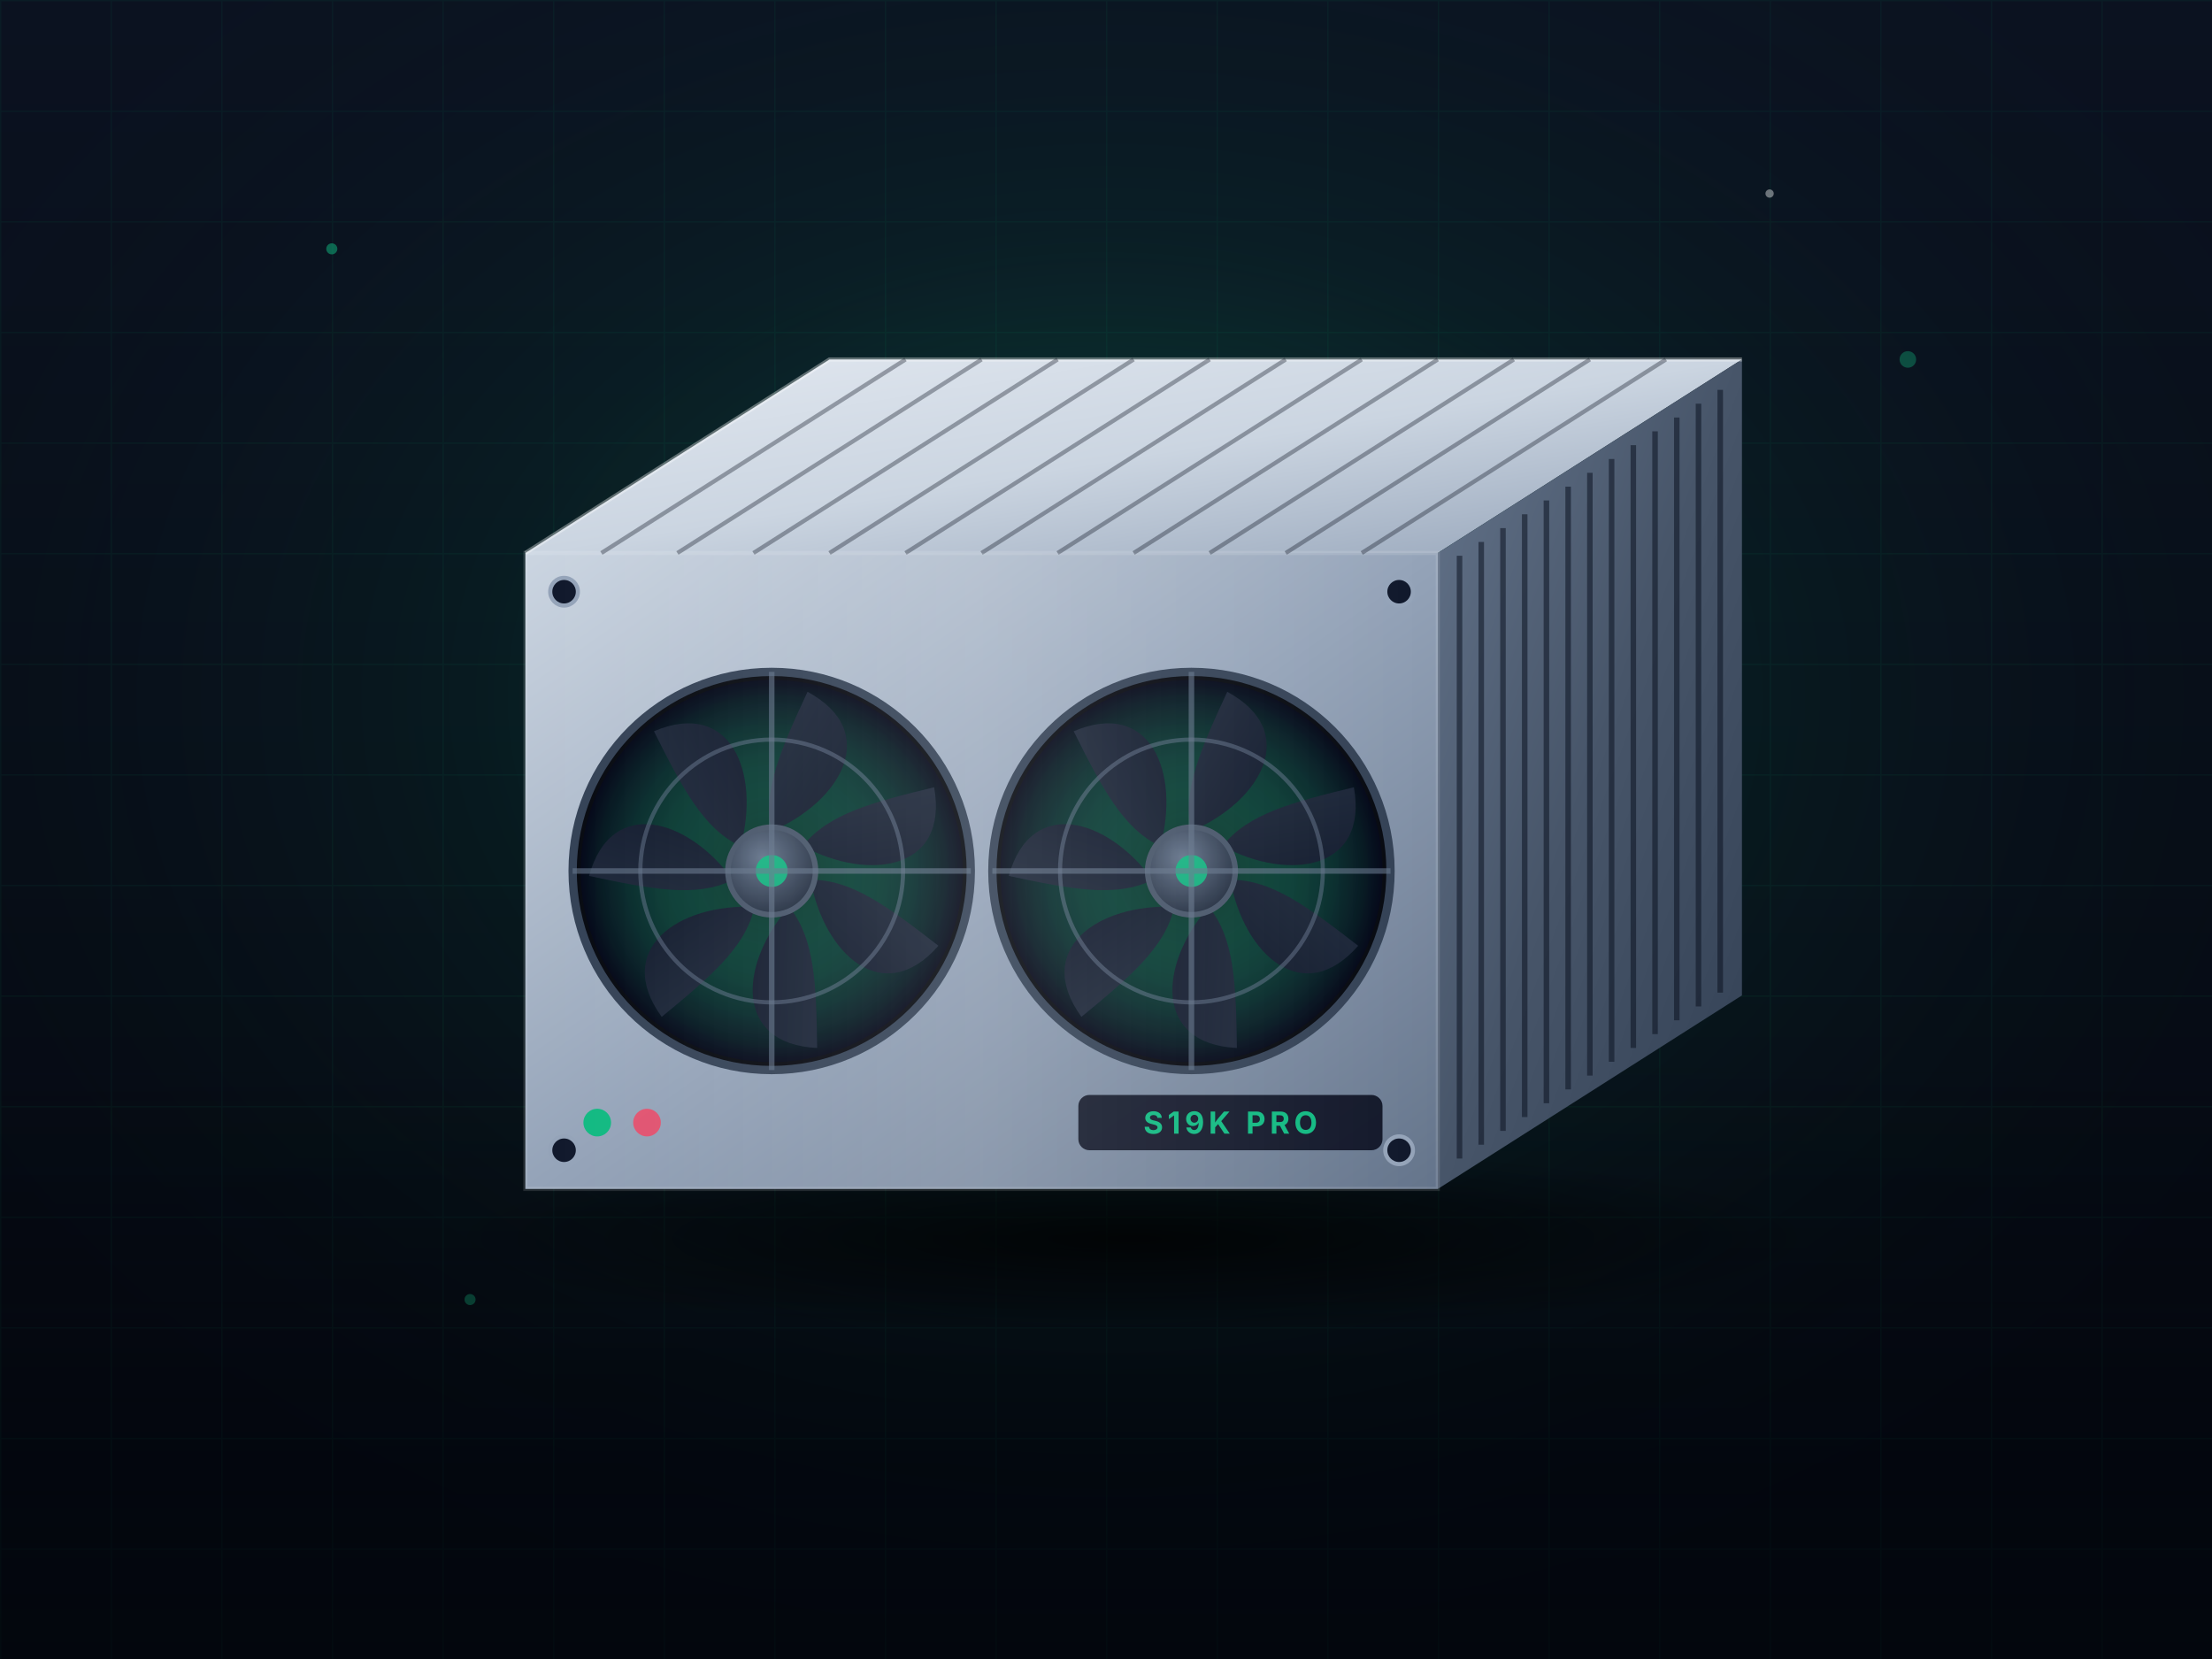
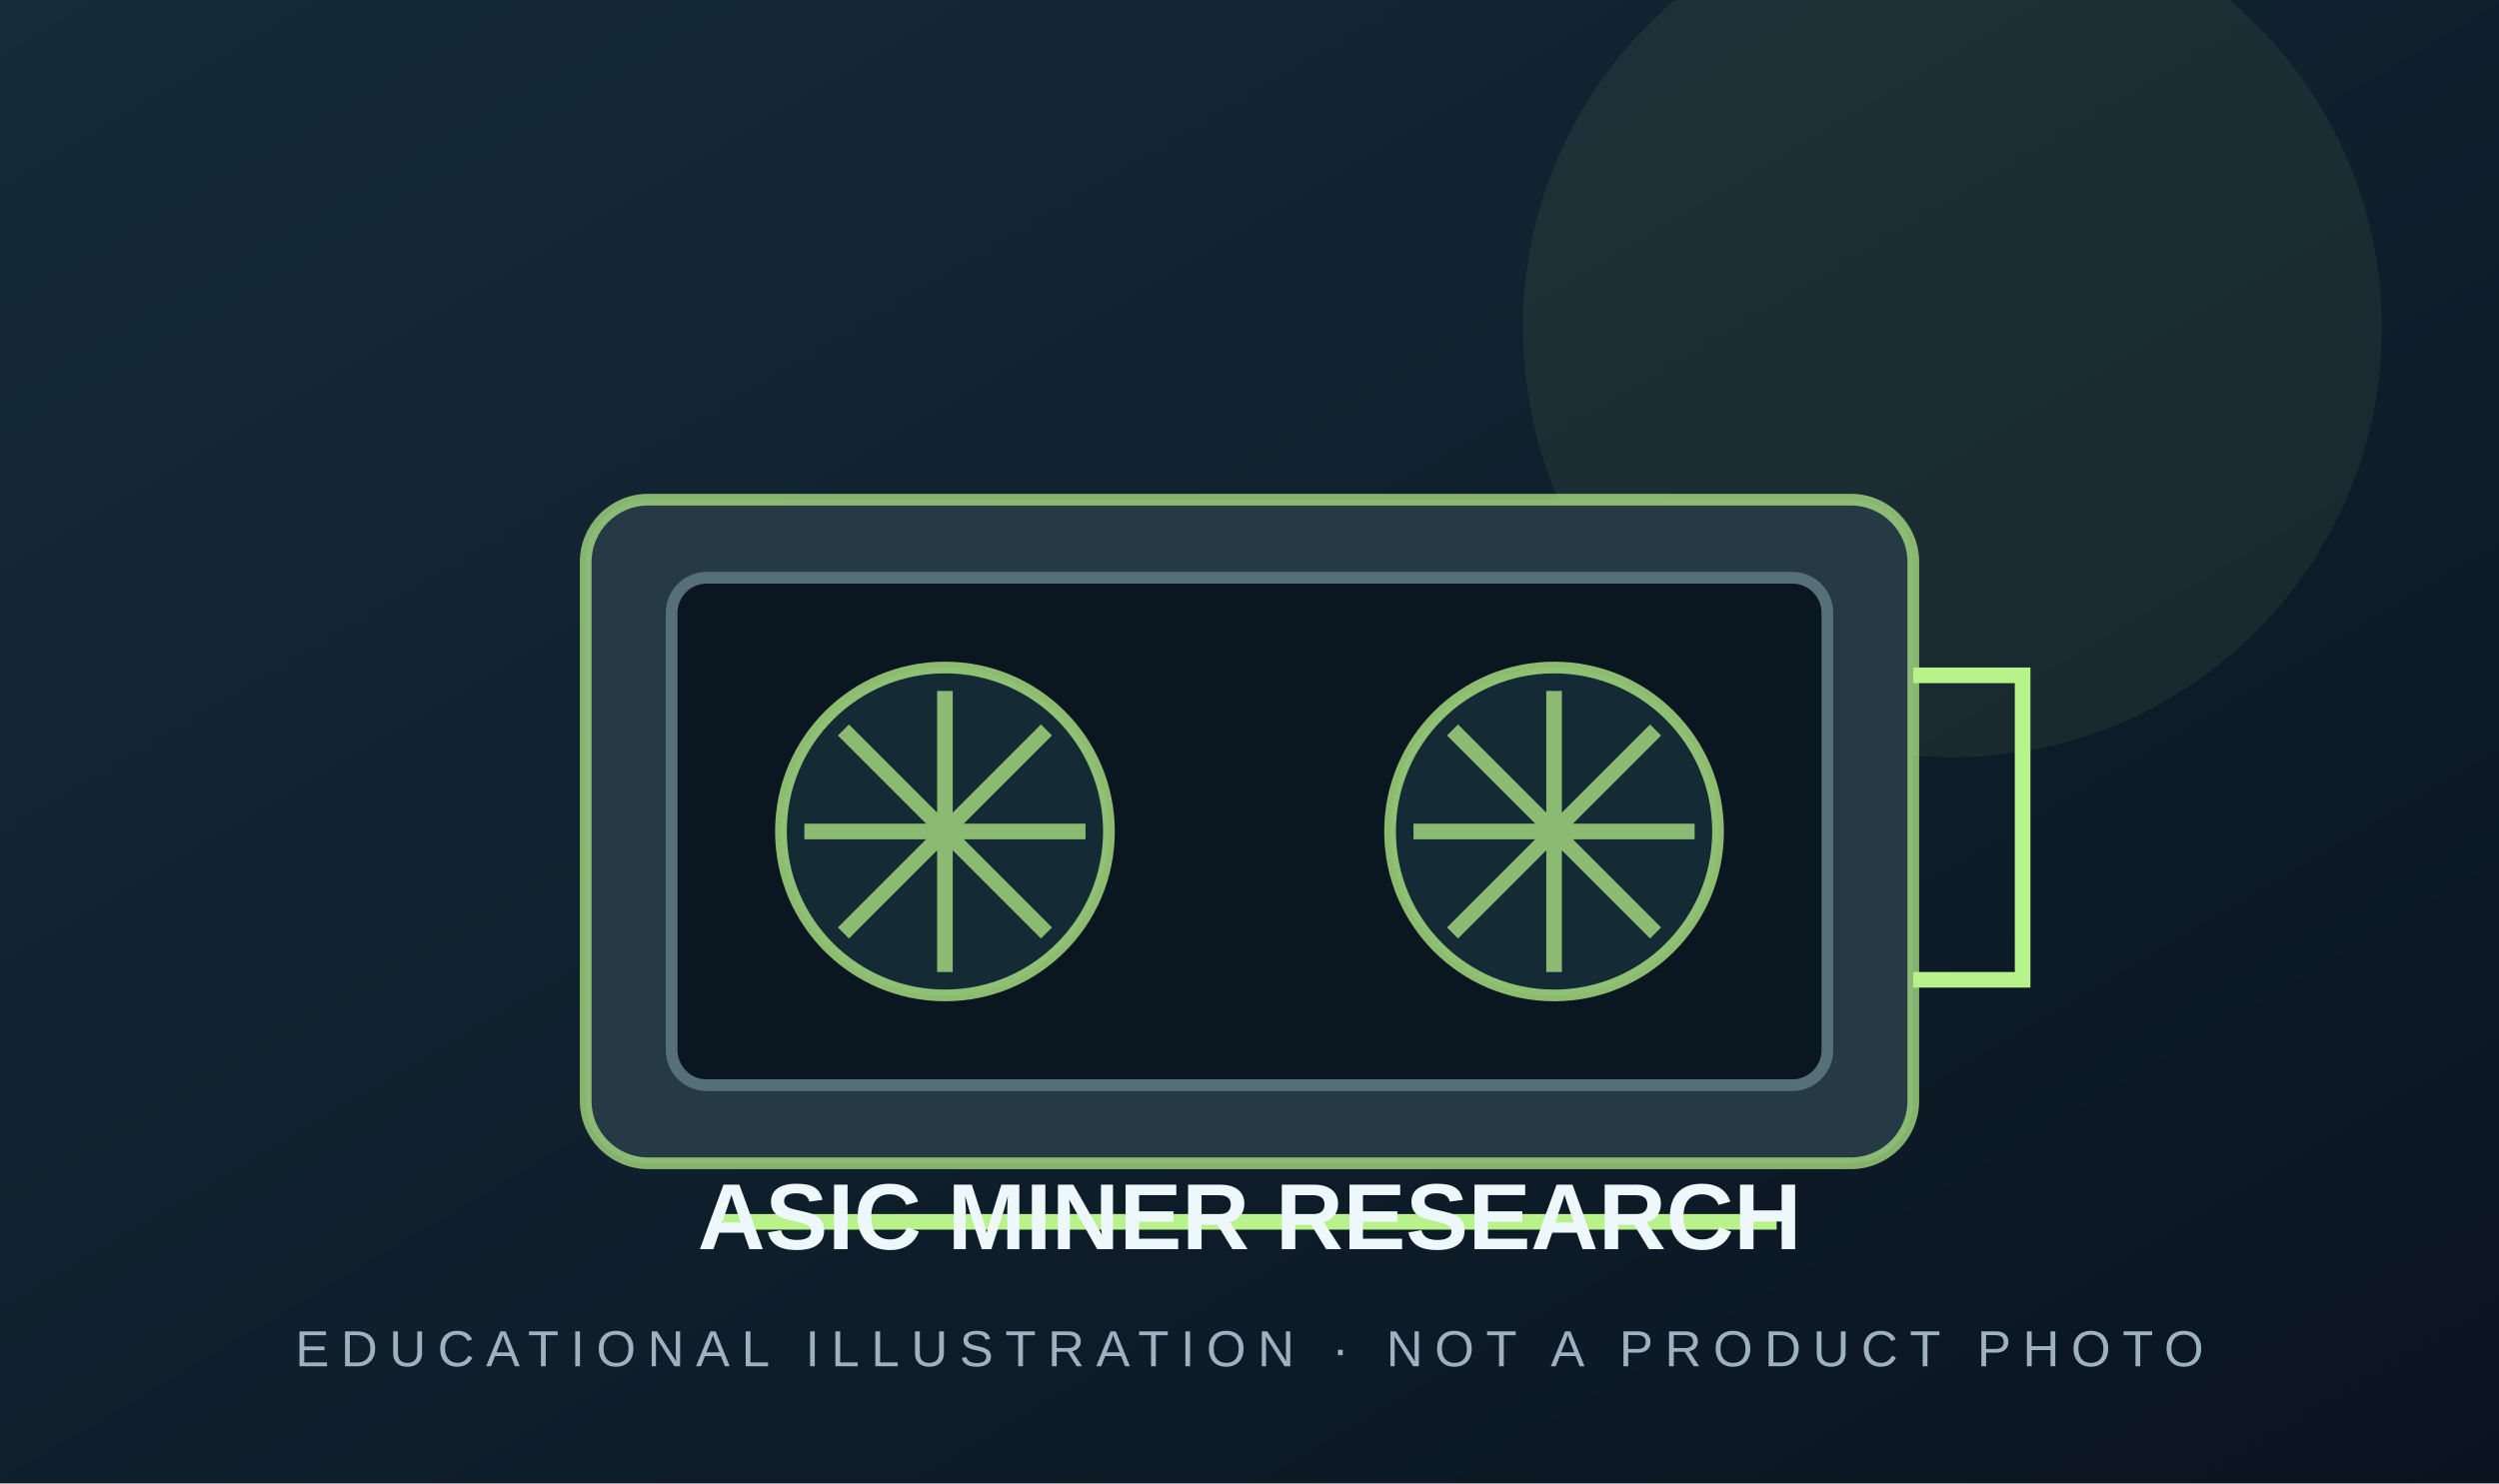
- <svg xmlns="http://www.w3.org/2000/svg" viewBox="0 0 800 600" width="800" height="600">
+ <svg xmlns="http://www.w3.org/2000/svg" viewBox="0 0 640 380" role="img" aria-labelledby="title desc">
  <defs>
-     <radialGradient id="glow" cx="50%" cy="42%" r="62%">
-       <stop offset="0%" stop-color="#10b981" stop-opacity="0.32" />
-       <stop offset="45%" stop-color="#10b981" stop-opacity="0.08" />
-       <stop offset="100%" stop-color="#020617" stop-opacity="0" />
-     </radialGradient>
-     <linearGradient id="base" x1="0" y1="0" x2="0" y2="1">
-       <stop offset="0%" stop-color="#0b1220" />
-       <stop offset="100%" stop-color="#03060d" />
-     </linearGradient>
-     <radialGradient id="floor" cx="50%" cy="50%" r="50%">
-       <stop offset="0%" stop-color="#000" stop-opacity="0.75" />
-       <stop offset="100%" stop-color="#000" stop-opacity="0" />
-     </radialGradient>
-     <pattern id="grid" width="40" height="40" patternUnits="userSpaceOnUse">
-       <path d="M40 0H0V40" fill="none" stroke="#10b981" stroke-opacity="0.06" stroke-width="1" />
-     </pattern>
-     <linearGradient id="fade" x1="0" y1="0" x2="0" y2="1">
-       <stop offset="0%" stop-color="#03060d" stop-opacity="0" />
-       <stop offset="100%" stop-color="#03060d" stop-opacity="1" />
+     <linearGradient id="bg" x2="1" y2="1">
+       <stop stop-color="#152b3a" />
+       <stop offset="1" stop-color="#0a1420" />
    </linearGradient>
  </defs>
-   <rect width="800" height="600" fill="url(#base)" />
-   <rect width="800" height="600" fill="url(#grid)" />
-   <rect width="800" height="600" fill="url(#glow)" />
-   <rect y="380" width="800" height="220" fill="url(#fade)" opacity="0.6" />
-   <circle cx="120" cy="90" r="2" fill="#10b981" opacity="0.5" />
-   <circle cx="690" cy="130" r="3" fill="#10b981" opacity="0.35" />
-   <circle cx="640" cy="70" r="1.5" fill="#fff" opacity="0.4" />
-   <circle cx="170" cy="470" r="2" fill="#10b981" opacity="0.3" />
-   <defs>
-     <linearGradient id="mFront" x1="0" y1="0" x2="1" y2="1">
-       <stop offset="0%" stop-color="#cbd5e1" />
-       <stop offset="50%" stop-color="#94a3b8" />
-       <stop offset="100%" stop-color="#64748b" />
-     </linearGradient>
-     <linearGradient id="mTop" x1="0" y1="0" x2="1" y2="1">
-       <stop offset="0%" stop-color="#e2e8f0" />
-       <stop offset="50%" stop-color="#cbd5e1" />
-       <stop offset="100%" stop-color="#94a3b8" />
-     </linearGradient>
-     <linearGradient id="mSide" x1="0" y1="0" x2="1" y2="1">
-       <stop offset="0%" stop-color="#64748b" />
-       <stop offset="50%" stop-color="#475569" />
-       <stop offset="100%" stop-color="#334155" />
-     </linearGradient>
-     <linearGradient id="sheen" x1="0" y1="0" x2="1" y2="0">
-       <stop offset="0%" stop-color="#fff" stop-opacity="0" />
-       <stop offset="50%" stop-color="#fff" stop-opacity="0.12" />
-       <stop offset="100%" stop-color="#fff" stop-opacity="0" />
-     </linearGradient>
-     <linearGradient id="pipe" x1="0" y1="0" x2="0" y2="1">
-       <stop offset="0%" stop-color="#7dd3fc" />
-       <stop offset="100%" stop-color="#0369a1" />
-     </linearGradient>
-   </defs>
-   <defs>
-     <linearGradient id="blade" x1="0" y1="0" x2="1" y2="1">
-       <stop offset="0%" stop-color="#1e293b" />
-       <stop offset="100%" stop-color="#0f172a" />
-     </linearGradient>
-     <radialGradient id="fanWell" cx="50%" cy="50%" r="50%">
-       <stop offset="0%" stop-color="#10b981" stop-opacity="0.18" />
-       <stop offset="100%" stop-color="#020617" />
-     </radialGradient>
-     <radialGradient id="hub" cx="40%" cy="35%" r="70%">
-       <stop offset="0%" stop-color="#64748b" />
-       <stop offset="100%" stop-color="#1e293b" />
-     </radialGradient>
-   </defs>
-   <ellipse cx="410" cy="448" rx="247.5" ry="34" fill="url(#floor)" />
-   <path d="M 190 200 L 300 130 L 630 130 L 520 200 Z" fill="url(#mTop)" />
-   <path d="M 520 200 L 630 130 L 630 360 L 520 430 Z" fill="url(#mSide)" />
-   <rect x="190" y="200" width="330" height="230" fill="url(#mFront)" />
-   <path d="M 190 200 L 300 130 L 630 130" fill="none" stroke="#ffffff" stroke-opacity="0.35" stroke-width="1.5" />
-   <rect x="190" y="200" width="330" height="230" fill="none" stroke="#ffffff" stroke-opacity="0.12" stroke-width="1.5" />
-   <line x1="527.857" y1="201" x2="527.857" y2="419" stroke="#0b1220" stroke-width="2" opacity="0.55" />
-   <line x1="535.714" y1="196" x2="535.714" y2="414" stroke="#0b1220" stroke-width="2" opacity="0.55" />
-   <line x1="543.571" y1="191" x2="543.571" y2="409" stroke="#0b1220" stroke-width="2" opacity="0.55" />
-   <line x1="551.429" y1="186" x2="551.429" y2="404" stroke="#0b1220" stroke-width="2" opacity="0.55" />
-   <line x1="559.286" y1="181" x2="559.286" y2="399" stroke="#0b1220" stroke-width="2" opacity="0.55" />
-   <line x1="567.143" y1="176" x2="567.143" y2="394" stroke="#0b1220" stroke-width="2" opacity="0.55" />
-   <line x1="575" y1="171" x2="575" y2="389" stroke="#0b1220" stroke-width="2" opacity="0.55" />
-   <line x1="582.857" y1="166" x2="582.857" y2="384" stroke="#0b1220" stroke-width="2" opacity="0.55" />
-   <line x1="590.714" y1="161" x2="590.714" y2="379" stroke="#0b1220" stroke-width="2" opacity="0.55" />
-   <line x1="598.571" y1="156" x2="598.571" y2="374" stroke="#0b1220" stroke-width="2" opacity="0.55" />
-   <line x1="606.429" y1="151" x2="606.429" y2="369" stroke="#0b1220" stroke-width="2" opacity="0.55" />
-   <line x1="614.286" y1="146" x2="614.286" y2="364" stroke="#0b1220" stroke-width="2" opacity="0.55" />
-   <line x1="622.143" y1="141" x2="622.143" y2="359" stroke="#0b1220" stroke-width="2" opacity="0.55" />
-   <line x1="217.5" y1="200" x2="327.5" y2="130" stroke="#0b1220" stroke-width="1.5" opacity="0.35" />
-   <line x1="245" y1="200" x2="355" y2="130" stroke="#0b1220" stroke-width="1.5" opacity="0.35" />
-   <line x1="272.5" y1="200" x2="382.5" y2="130" stroke="#0b1220" stroke-width="1.5" opacity="0.35" />
-   <line x1="300" y1="200" x2="410" y2="130" stroke="#0b1220" stroke-width="1.5" opacity="0.35" />
-   <line x1="327.5" y1="200" x2="437.5" y2="130" stroke="#0b1220" stroke-width="1.5" opacity="0.35" />
-   <line x1="355" y1="200" x2="465" y2="130" stroke="#0b1220" stroke-width="1.5" opacity="0.35" />
-   <line x1="382.5" y1="200" x2="492.5" y2="130" stroke="#0b1220" stroke-width="1.5" opacity="0.35" />
-   <line x1="410" y1="200" x2="520" y2="130" stroke="#0b1220" stroke-width="1.5" opacity="0.35" />
-   <line x1="437.5" y1="200" x2="547.5" y2="130" stroke="#0b1220" stroke-width="1.5" opacity="0.35" />
-   <line x1="465" y1="200" x2="575" y2="130" stroke="#0b1220" stroke-width="1.5" opacity="0.35" />
-   <line x1="492.5" y1="200" x2="602.5" y2="130" stroke="#0b1220" stroke-width="1.5" opacity="0.35" />
-   <circle cx="279.1" cy="315" r="72" fill="#05080f" stroke="#334155" stroke-width="3" />
-   <circle cx="279.1" cy="315" r="69.12" fill="url(#fanWell)" />
-   <path transform="rotate(0 279.1 315)" d="M 279.1 300.6 C 304.3 289.8, 318.7 264.6, 292.06 250.2 C 282.7 270.36, 275.5 286.2, 279.1 300.6 Z" fill="url(#blade)" />
-   <path transform="rotate(51.42857 279.1 315)" d="M 279.1 300.6 C 304.3 289.8, 318.7 264.6, 292.06 250.2 C 282.7 270.36, 275.5 286.2, 279.1 300.6 Z" fill="url(#blade)" />
-   <path transform="rotate(102.8571 279.1 315)" d="M 279.1 300.6 C 304.3 289.8, 318.7 264.6, 292.06 250.2 C 282.7 270.36, 275.5 286.2, 279.1 300.6 Z" fill="url(#blade)" />
-   <path transform="rotate(154.2857 279.1 315)" d="M 279.1 300.6 C 304.3 289.8, 318.7 264.6, 292.06 250.2 C 282.7 270.36, 275.5 286.2, 279.1 300.6 Z" fill="url(#blade)" />
-   <path transform="rotate(205.7143 279.1 315)" d="M 279.1 300.6 C 304.3 289.8, 318.7 264.6, 292.06 250.2 C 282.7 270.36, 275.5 286.2, 279.1 300.6 Z" fill="url(#blade)" />
-   <path transform="rotate(257.1429 279.1 315)" d="M 279.1 300.6 C 304.3 289.8, 318.7 264.6, 292.06 250.2 C 282.7 270.36, 275.5 286.2, 279.1 300.6 Z" fill="url(#blade)" />
-   <path transform="rotate(308.5714 279.1 315)" d="M 279.1 300.6 C 304.3 289.8, 318.7 264.6, 292.06 250.2 C 282.7 270.36, 275.5 286.2, 279.1 300.6 Z" fill="url(#blade)" />
-   <circle cx="279.1" cy="315" r="15.84" fill="url(#hub)" stroke="#475569" stroke-width="2" />
-   <circle cx="279.1" cy="315" r="5.76" fill="#10b981" opacity="0.9" />
-   <g stroke="#64748b" stroke-width="2" opacity="0.6">
-     <line x1="207.1" y1="315" x2="351.1" y2="315" />
-     <line x1="279.1" y1="243" x2="279.1" y2="387" />
+   <rect width="640" height="380" fill="url(#bg)" />
+   <circle cx="500" cy="84" r="110" fill="#b8f28b" opacity=".07" />
+   <g transform="translate(130 93)">
+     <rect x="20" y="35" width="340" height="170" rx="16" fill="#263a45" stroke="#b8f28b" stroke-opacity=".7" stroke-width="3" />
+     <rect x="42" y="55" width="296" height="130" rx="9" fill="#0a1720" stroke="#557078" stroke-width="3" />
+     <g fill="#142a34" stroke="#b8f28b" stroke-opacity=".75" stroke-width="3">
+       <circle cx="112" cy="120" r="42" />
+       <circle cx="268" cy="120" r="42" />
+     </g>
+     <g stroke="#b8f28b" stroke-width="4" opacity=".72">
+       <path d="M112 84v72M76 120h72m-62-26 52 52m0-52-52 52M268 84v72m-36-36h72m-62-26 52 52m0-52-52 52" />
+     </g>
+     <path d="M360 80h28v78h-28M55 220h270" fill="none" stroke="#b8f28b" stroke-width="4" />
  </g>
-   <circle cx="279.1" cy="315" r="47.52" fill="none" stroke="#64748b" stroke-width="1.5" opacity="0.5" />
-   <circle cx="430.9" cy="315" r="72" fill="#05080f" stroke="#334155" stroke-width="3" />
-   <circle cx="430.9" cy="315" r="69.12" fill="url(#fanWell)" />
-   <path transform="rotate(0 430.9 315)" d="M 430.9 300.6 C 456.1 289.8, 470.5 264.6, 443.86 250.2 C 434.5 270.36, 427.3 286.2, 430.9 300.6 Z" fill="url(#blade)" />
-   <path transform="rotate(51.42857 430.9 315)" d="M 430.9 300.6 C 456.1 289.8, 470.5 264.6, 443.86 250.2 C 434.5 270.36, 427.3 286.2, 430.9 300.6 Z" fill="url(#blade)" />
-   <path transform="rotate(102.8571 430.9 315)" d="M 430.9 300.6 C 456.1 289.8, 470.5 264.6, 443.86 250.2 C 434.5 270.36, 427.3 286.2, 430.9 300.6 Z" fill="url(#blade)" />
-   <path transform="rotate(154.2857 430.9 315)" d="M 430.9 300.6 C 456.1 289.8, 470.5 264.6, 443.86 250.2 C 434.5 270.36, 427.3 286.2, 430.9 300.6 Z" fill="url(#blade)" />
-   <path transform="rotate(205.7143 430.9 315)" d="M 430.9 300.6 C 456.1 289.8, 470.5 264.6, 443.86 250.2 C 434.5 270.36, 427.3 286.2, 430.9 300.6 Z" fill="url(#blade)" />
-   <path transform="rotate(257.1429 430.9 315)" d="M 430.9 300.6 C 456.1 289.8, 470.5 264.6, 443.86 250.2 C 434.5 270.36, 427.3 286.2, 430.9 300.6 Z" fill="url(#blade)" />
-   <path transform="rotate(308.5714 430.9 315)" d="M 430.9 300.6 C 456.1 289.8, 470.5 264.6, 443.86 250.2 C 434.5 270.36, 427.3 286.2, 430.9 300.6 Z" fill="url(#blade)" />
-   <circle cx="430.9" cy="315" r="15.84" fill="url(#hub)" stroke="#475569" stroke-width="2" />
-   <circle cx="430.9" cy="315" r="5.76" fill="#10b981" opacity="0.9" />
-   <g stroke="#64748b" stroke-width="2" opacity="0.6">
-     <line x1="358.9" y1="315" x2="502.9" y2="315" />
-     <line x1="430.9" y1="243" x2="430.9" y2="387" />
-   </g>
-   <circle cx="430.9" cy="315" r="47.52" fill="none" stroke="#64748b" stroke-width="1.5" opacity="0.5" />
-   <circle cx="204" cy="214" r="5" fill="#0f172a" stroke="#94a3b8" stroke-width="1.5" />
-   <circle cx="506" cy="214" r="5" fill="#0f172a" stroke="#94a3b8" stroke-width="1.5" />
-   <circle cx="204" cy="416" r="5" fill="#0f172a" stroke="#94a3b8" stroke-width="1.5" />
-   <circle cx="506" cy="416" r="5" fill="#0f172a" stroke="#94a3b8" stroke-width="1.5" />
-   <rect x="390" y="396" width="110" height="20" rx="4" fill="#020617" opacity="0.85" />
-   <text x="445" y="410" text-anchor="middle" font-family="Inter, Arial, sans-serif" font-size="11" font-weight="700" letter-spacing="1.5" fill="#10b981">S19K PRO</text>
-   <circle cx="216" cy="406" r="5" fill="#10b981">
-     <animate attributeName="opacity" values="1;0.3;1" dur="1.6s" repeatCount="indefinite" />
-   </circle>
-   <circle cx="234" cy="406" r="5" fill="#f43f5e" opacity="0.8" />
-   <rect x="190" y="200" width="330" height="230" fill="url(#sheen)" />
+   <text x="320" y="320" fill="#eef7fa" font-family="Arial,sans-serif" font-size="24" font-weight="700" text-anchor="middle">ASIC MINER RESEARCH</text>
+   <text x="320" y="350" fill="#9eb1bf" font-family="Arial,sans-serif" font-size="13" letter-spacing="3" text-anchor="middle">EDUCATIONAL ILLUSTRATION · NOT A PRODUCT PHOTO</text>
</svg>
